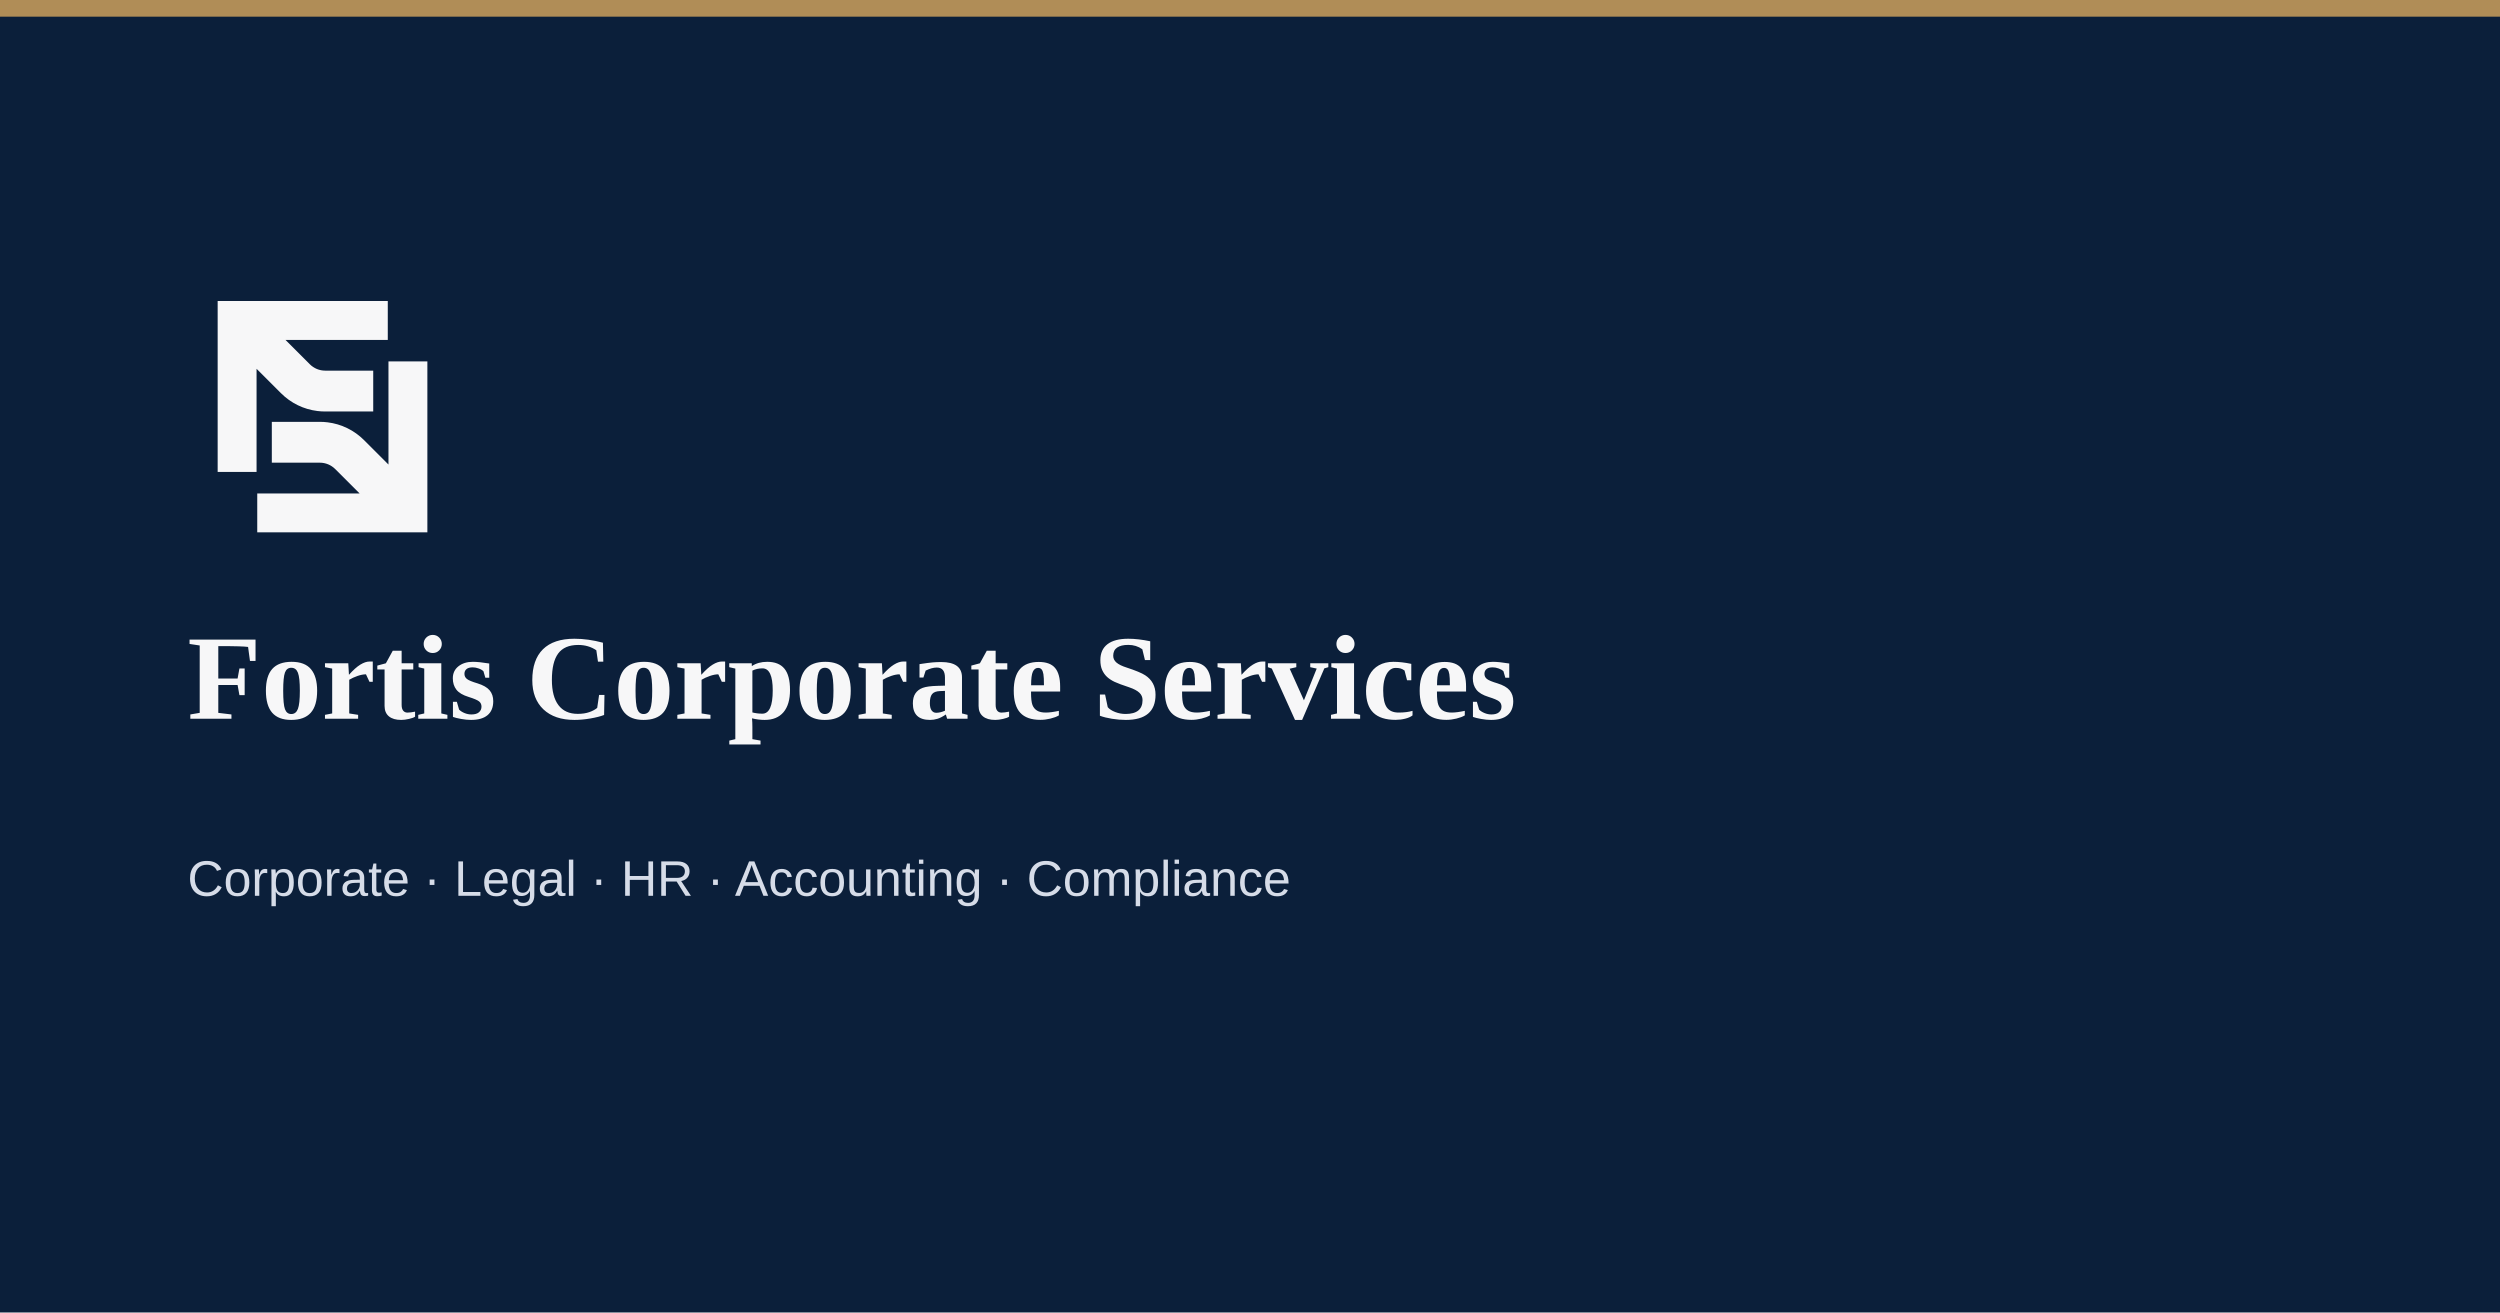
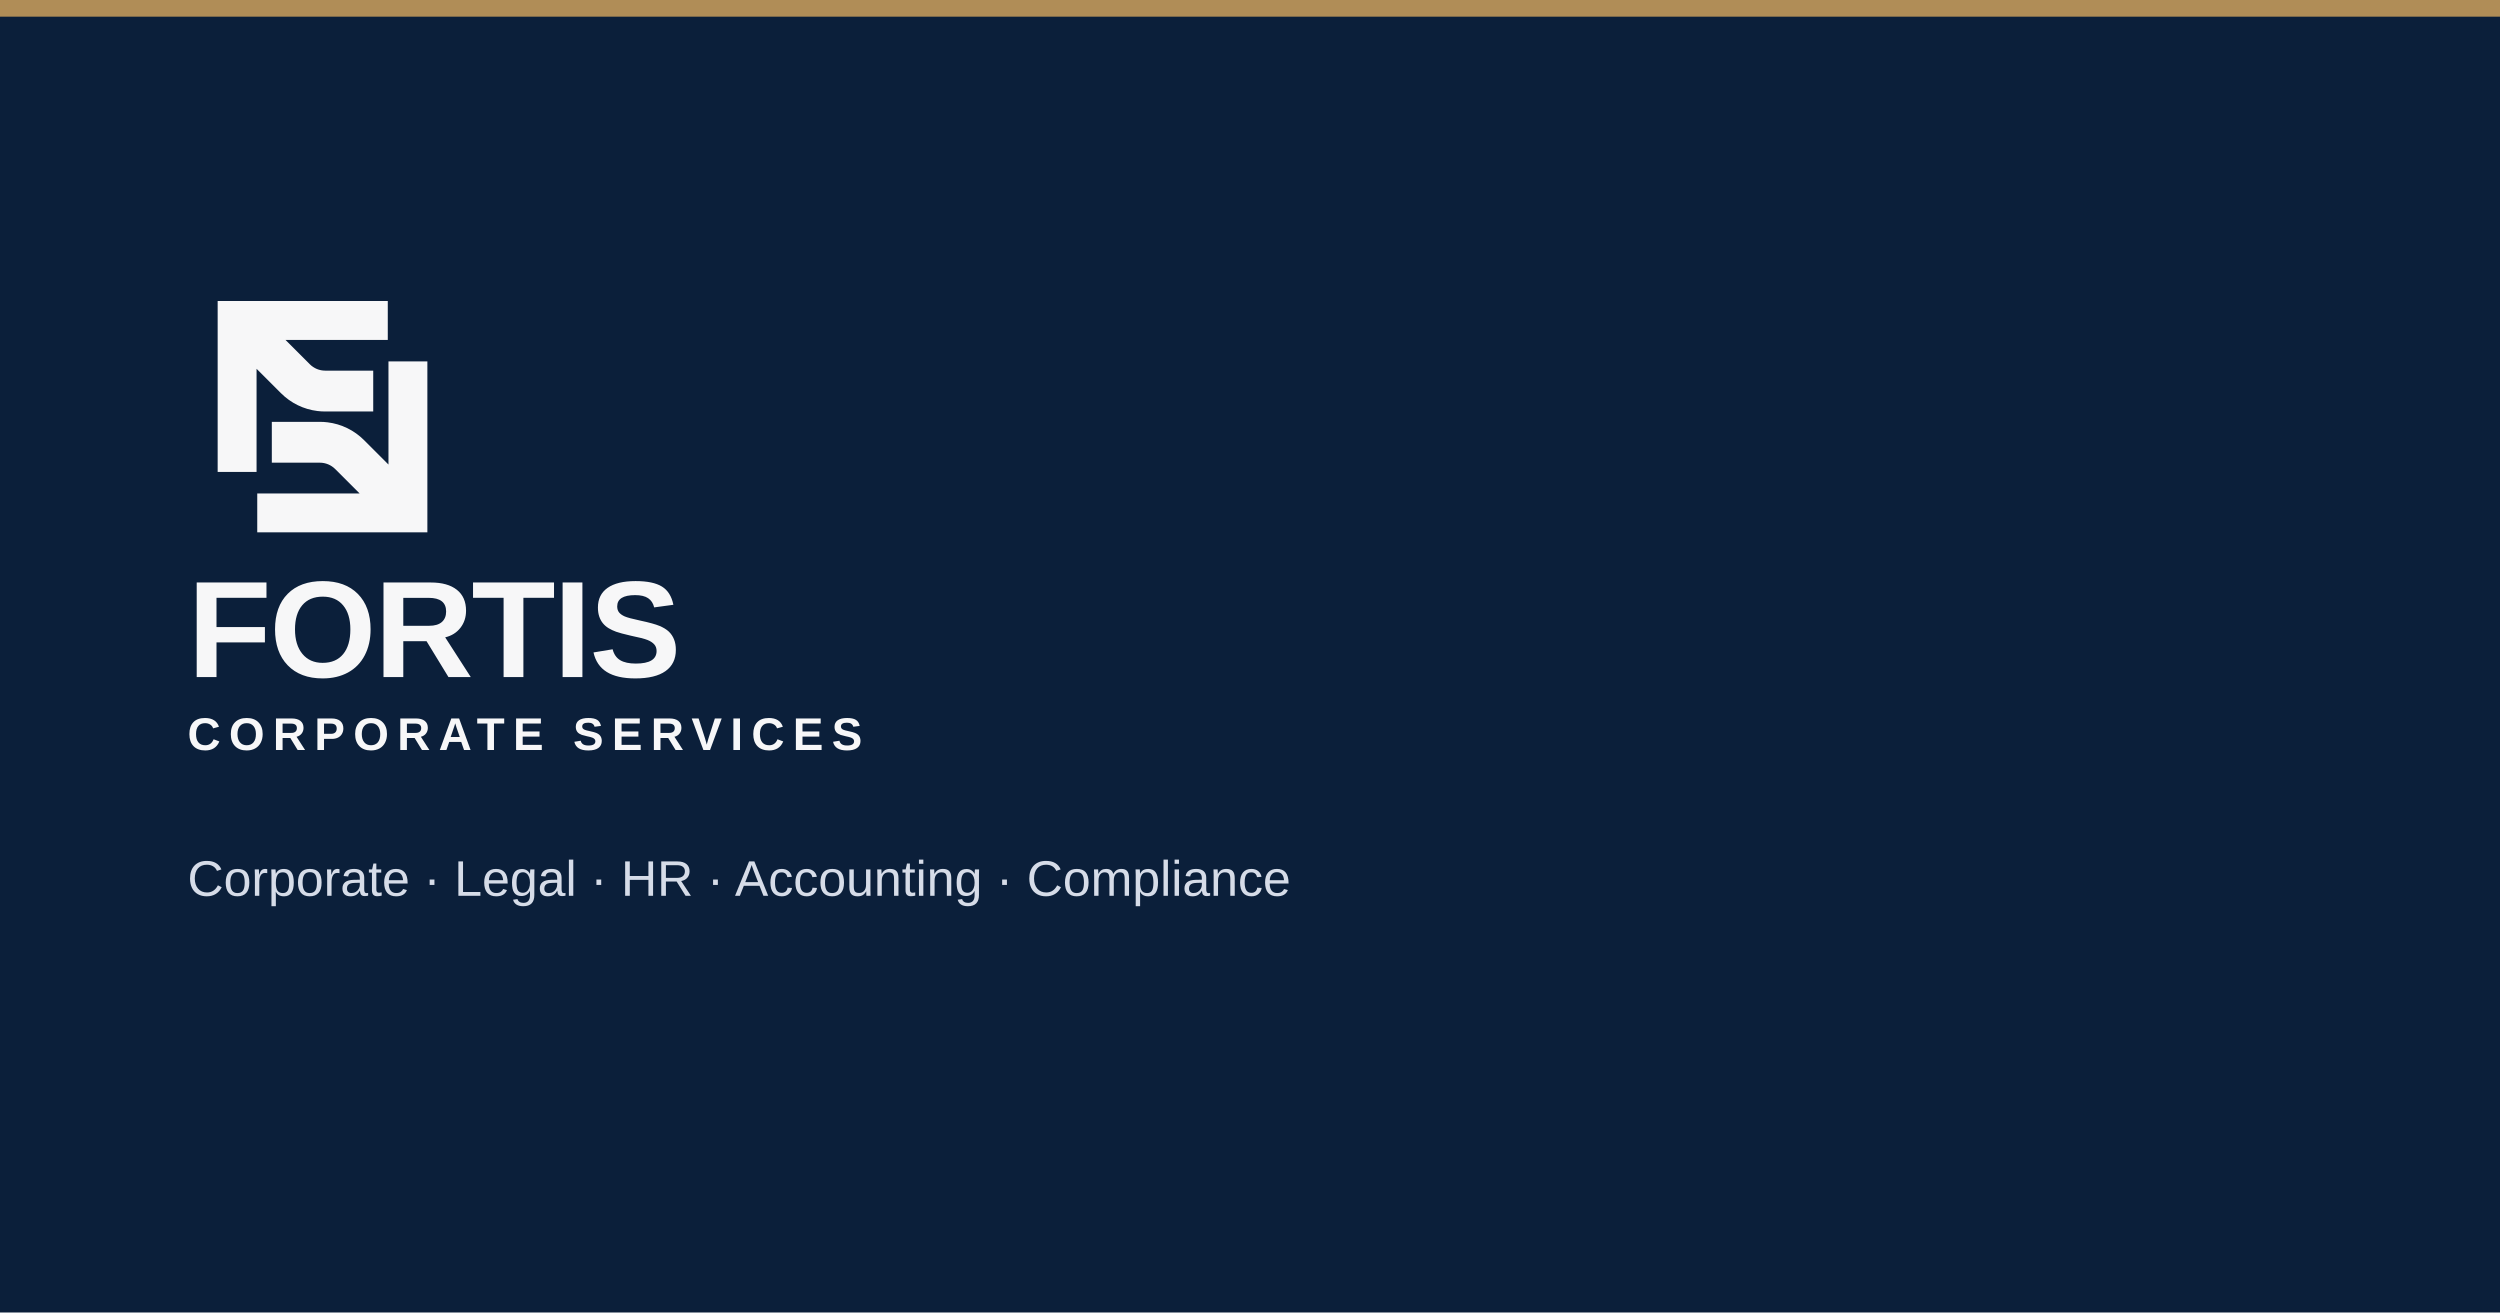
<svg xmlns="http://www.w3.org/2000/svg" width="1200" height="630" viewBox="0 0 1200 630">
  <rect width="1200" height="630" fill="#0B1F3A" />
  <rect x="0" y="0" width="1200" height="8" fill="#B08D57" />
  <g transform="translate(90, 130) scale(0.482406) translate(-365.66, -354.90)" fill="#F7F7F8">
    <path fill-rule="nonzero" d="M 564.941 423.625 L 463.137 423.625 L 487.348 447.836 C 491.453 451.961 496.926 454.211 502.734 454.211 L 550.457 454.211 L 550.457 494.863 L 502.734 494.863 C 500.109 494.863 497.52 494.691 494.965 494.387 C 481.23 492.699 468.539 486.531 458.605 476.582 L 434.375 452.371 L 434.375 554.973 L 395.664 554.973 L 395.664 384.898 L 564.941 384.898 Z M 564.941 423.625 " />
    <path fill-rule="nonzero" d="M 604.336 445.043 L 604.336 615.102 L 435.059 615.102 L 435.059 576.391 L 536.879 576.391 L 512.652 552.164 C 508.562 548.059 503.094 545.789 497.281 545.789 L 449.559 545.789 L 449.559 505.152 L 497.281 505.152 C 499.891 505.152 502.48 505.309 505.035 505.633 C 518.766 507.316 531.461 513.484 541.395 523.418 L 565.625 547.648 L 565.625 445.043 Z M 604.336 445.043 " />
  </g>
-   <text x="90" y="345" font-family="Georgia, 'Times New Roman', serif" font-weight="bold" font-size="58" fill="#F7F7F8">Fortis Corporate Services</text>
+   <text x="90" y="325" font-family="Montserrat, 'Arial Black', Arial, sans-serif" font-weight="900" font-size="66" letter-spacing="-1" fill="#F7F7F8">FORTIS</text>
+   <text x="90" y="360" font-family="Montserrat, Arial, sans-serif" font-weight="700" font-size="22" letter-spacing="4" fill="#F7F7F8">CORPORATE SERVICES</text>
  <text x="90" y="430" font-family="Arial, sans-serif" font-size="24" fill="#D6DCE8">Corporate · Legal · HR · Accounting · Compliance</text>
</svg>
